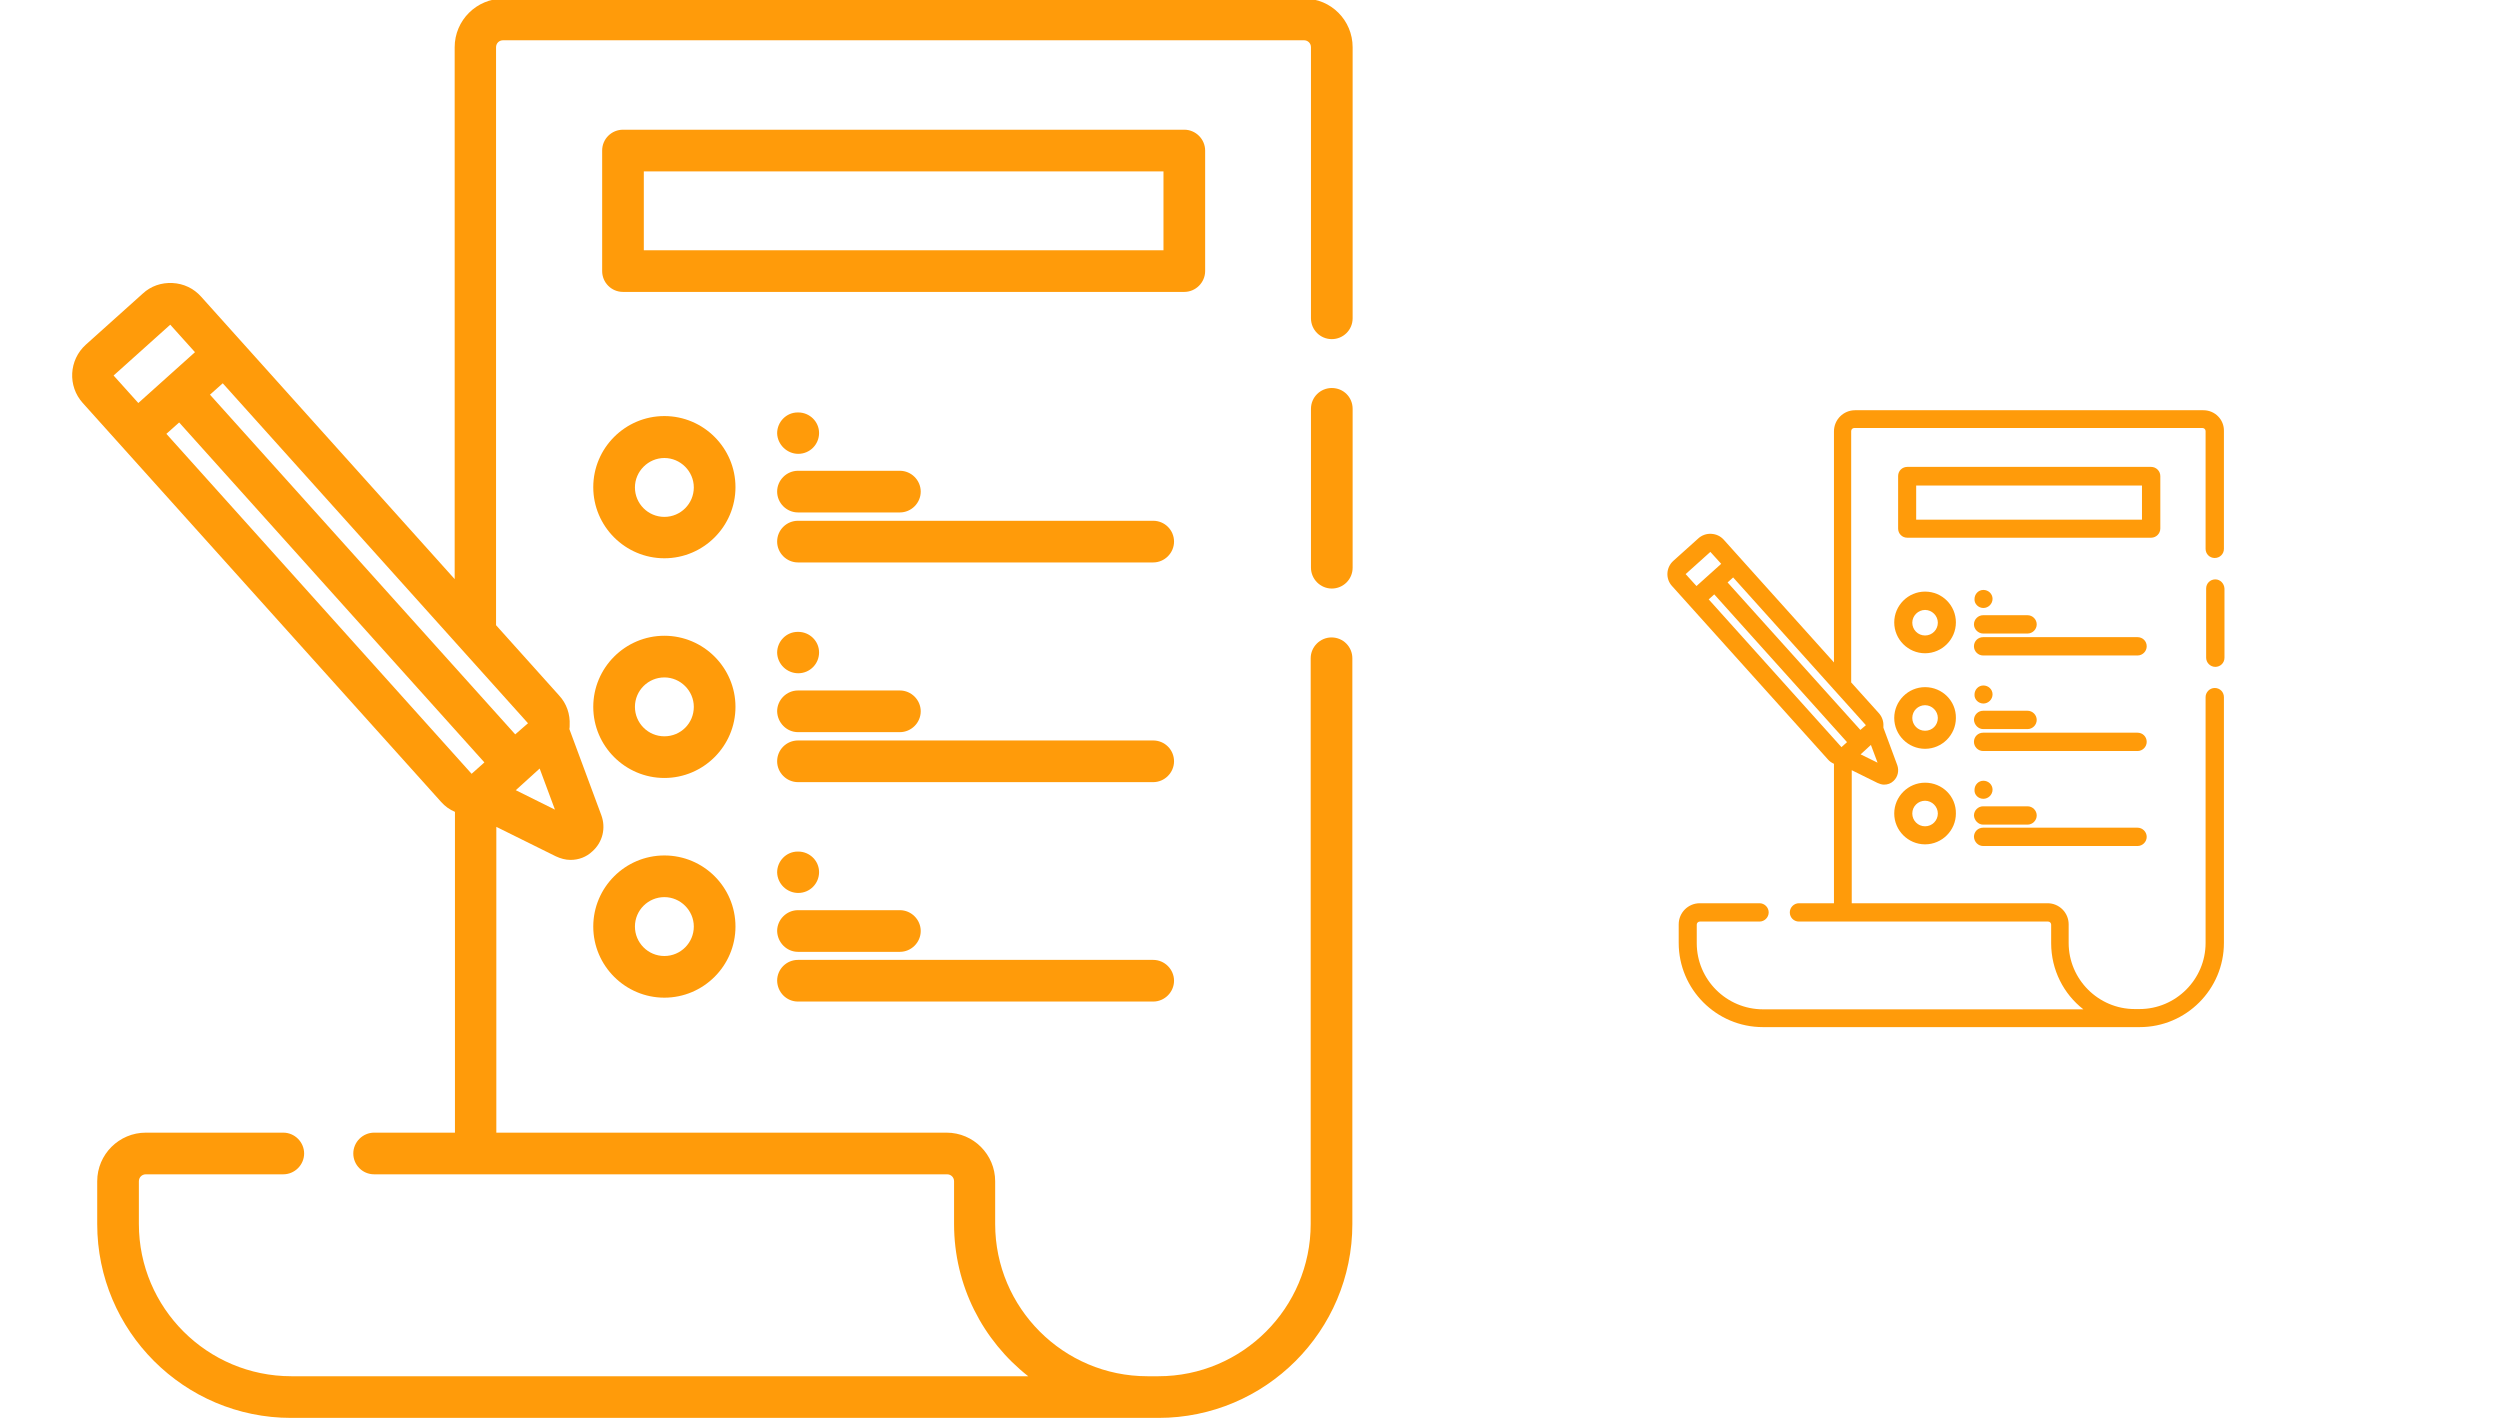
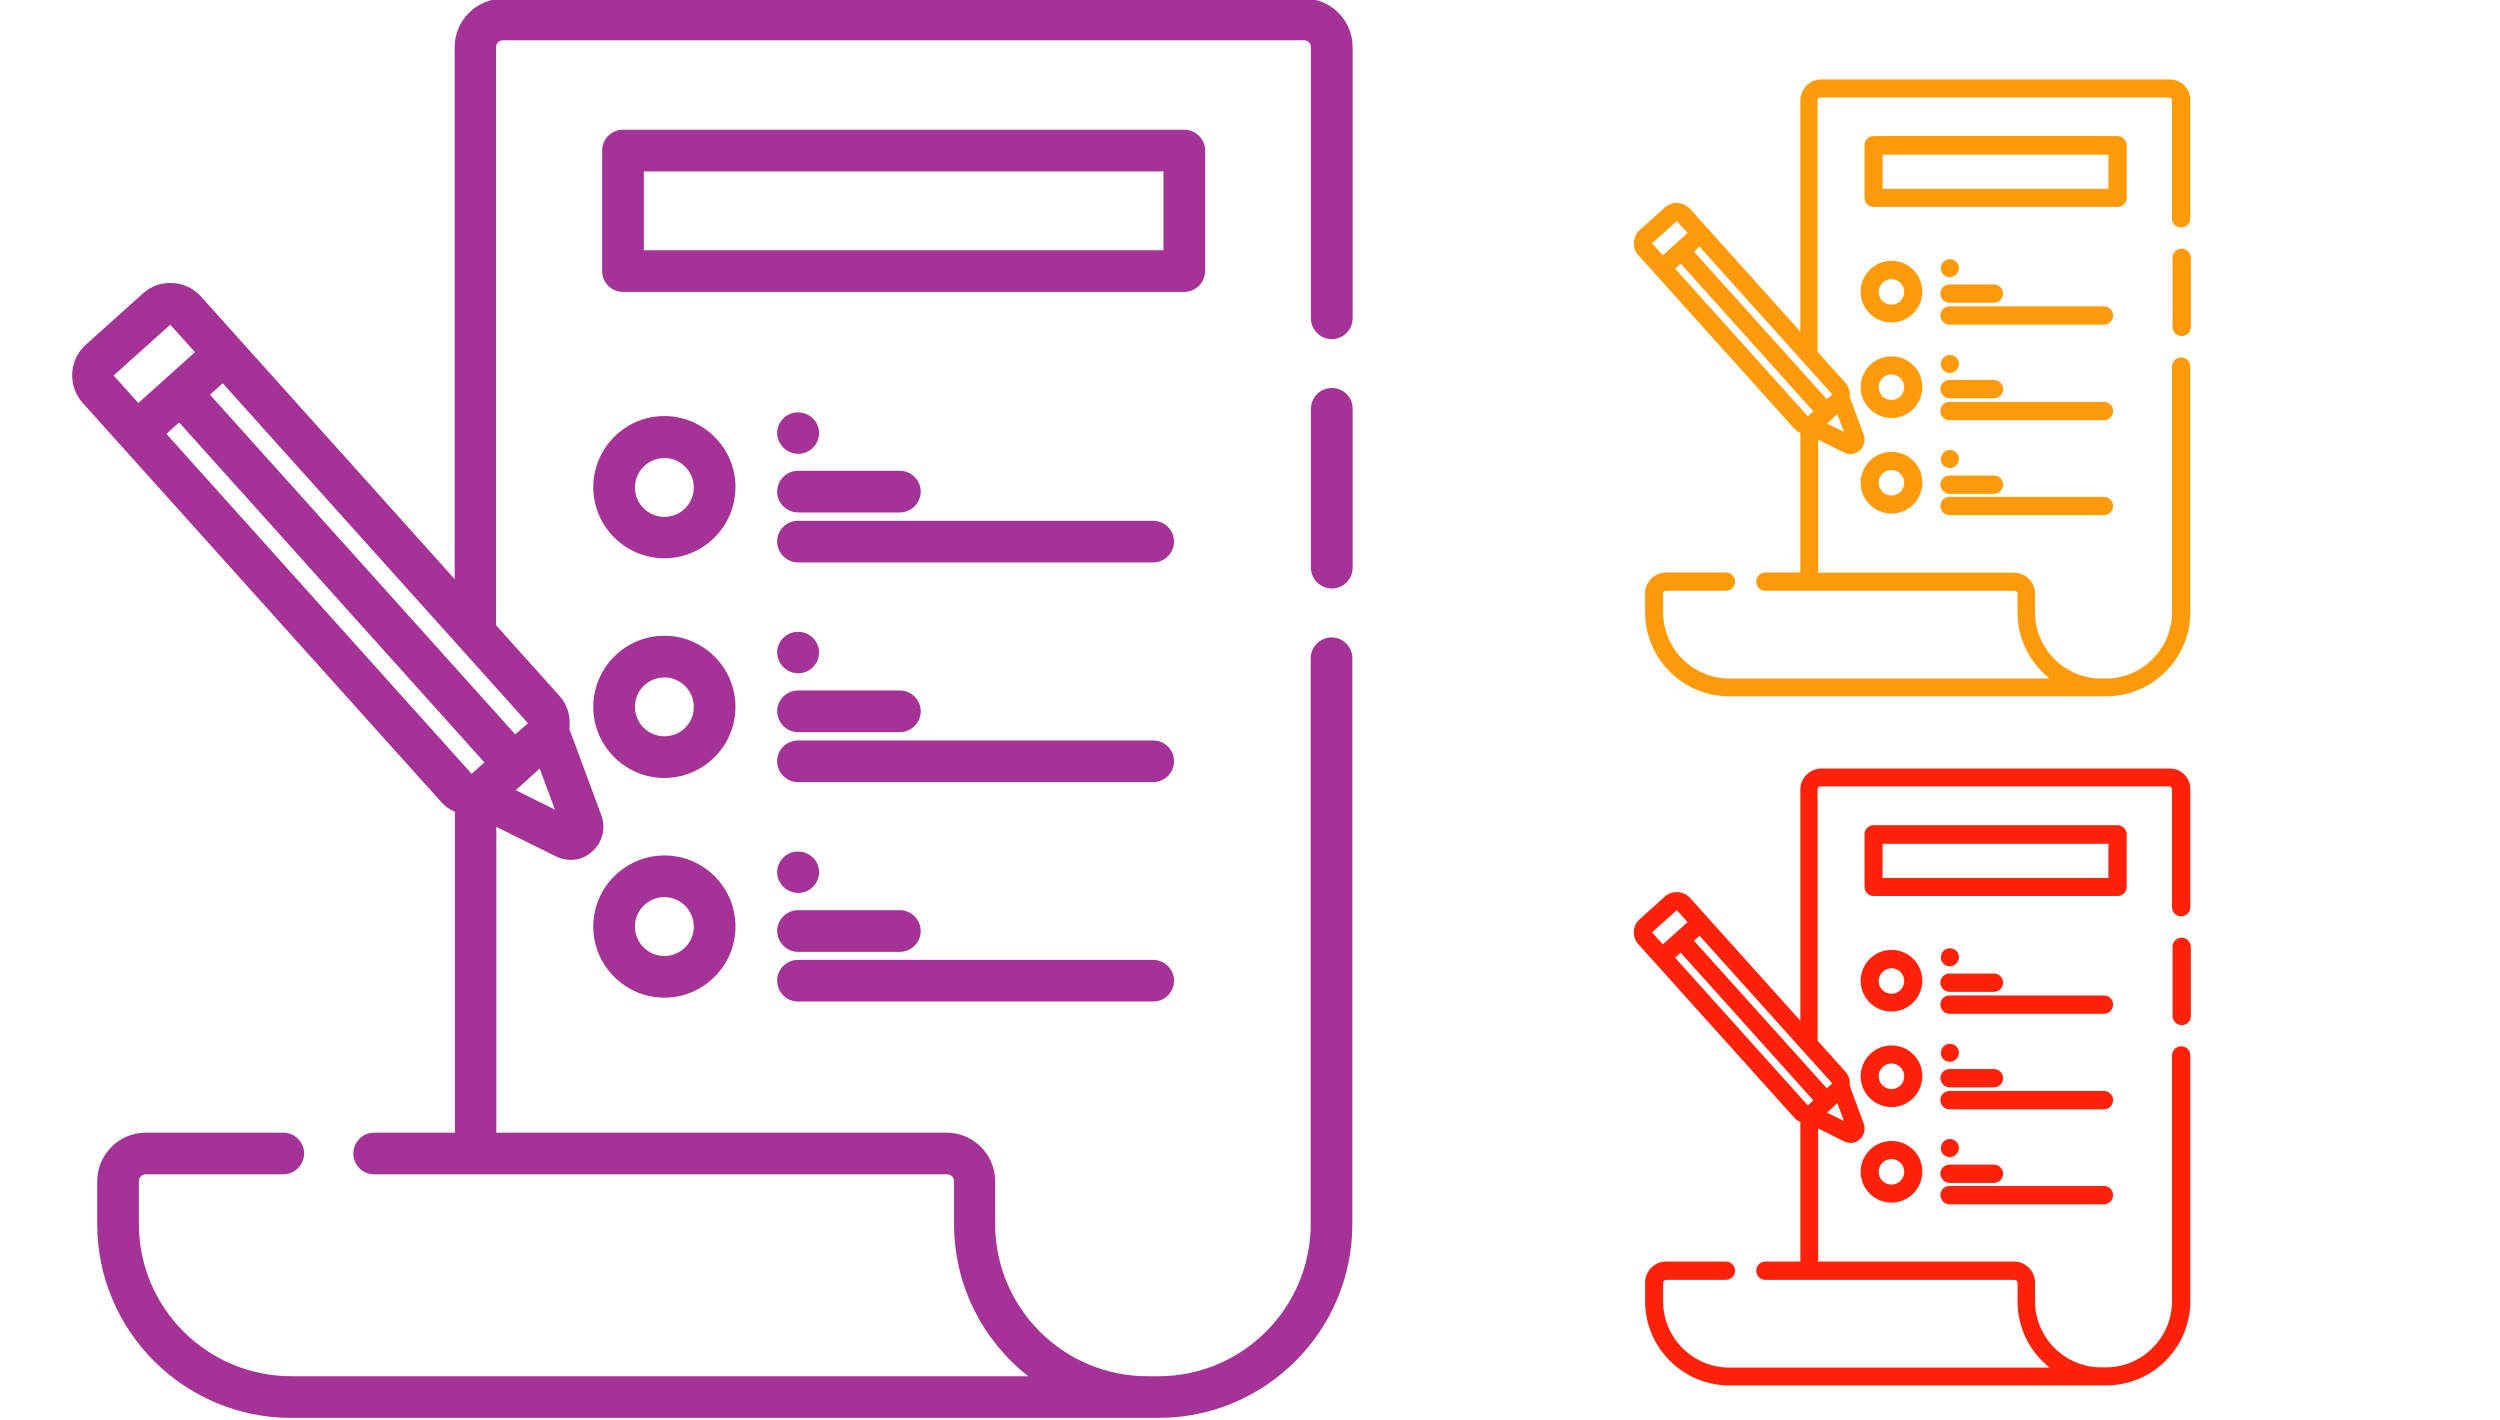
<svg xmlns="http://www.w3.org/2000/svg" version="1.1" id="Capa_1" x="0px" y="0px" viewBox="0 0 900.1 511" style="enable-background:new 0 0 900.1 511;" xml:space="preserve">
  <style type="text/css">
- 	.st0{fill:#FF9B0A;}
+ 	.st0{fill:#A53297;}
+ 	.st1{fill:#FF9B0A;}
+ 	.st2{fill:#FF220A;}
</style>
  <g>
    <path class="st0" d="M469.6-0.5H181.2c-9.6,0-17.5,7.8-17.5,17.5v191.5L72.4,106.8c-2.7-3-6.3-4.7-10.3-4.9   c-4-0.2-7.8,1.1-10.7,3.8l-20.5,18.4c-6.1,5.5-6.6,14.9-1.1,21l129,143.6c1.4,1.6,3.1,2.8,5,3.6v115.5h-29.1   c-4.1,0-7.5,3.4-7.5,7.5s3.3,7.5,7.5,7.5H341c1.4,0,2.5,1.1,2.5,2.5v15.4c0,22.2,10.4,42,26.7,54.8H104.9   c-30.3,0-54.9-24.6-54.9-54.8v-15.4c0-1.4,1.1-2.5,2.5-2.5H102c4.1,0,7.5-3.4,7.5-7.5s-3.4-7.5-7.5-7.5H52.5   c-9.6,0-17.5,7.8-17.5,17.5v15.4c0,38.5,31.3,69.8,69.8,69.8h312.3c38.5,0,69.8-31.3,69.8-69.8V237c0-4.1-3.3-7.5-7.5-7.5   c-4.1,0-7.5,3.4-7.5,7.5v203.7c0,30.2-24.6,54.8-54.8,54.8h-4c-30.2,0-54.8-24.6-54.8-54.8v-15.4c0-9.6-7.8-17.5-17.5-17.5H178.7   V297.7l21.4,10.6c1.7,0.8,3.5,1.3,5.3,1.3c2.9,0,5.7-1,7.9-3.1c3.7-3.3,4.9-8.4,3.2-13l-11.5-31c0.1-0.5,0.1-0.9,0.1-1.4   c0.2-4-1.1-7.8-3.8-10.7l-22.7-25.3V17c0-1.4,1.1-2.5,2.5-2.5h288.4c1.4,0,2.5,1.1,2.5,2.5v97.6c0,4.1,3.3,7.5,7.5,7.5   c4.1,0,7.5-3.3,7.5-7.5V17C487,7.3,479.2-0.5,469.6-0.5z M61.3,116.9l8.9,9.9l-20.4,18.3l-8.9-9.9L61.3,116.9z M59.9,156.2l4.6-4.1   l109.9,122.4l-4.6,4.1L59.9,156.2z M185.7,284.5l8.6-7.8l5.5,14.8L185.7,284.5z M185.5,264.4L75.6,142.1l4.6-4.1l109.9,122.4   L185.5,264.4z" />
    <path class="st0" d="M479.5,139.7c-4.1,0-7.5,3.3-7.5,7.5v57.2c0,4.1,3.4,7.5,7.5,7.5s7.5-3.3,7.5-7.5v-57.2   C487,143,483.7,139.7,479.5,139.7z" />
    <path class="st0" d="M239.2,149.8c-14.1,0-25.6,11.5-25.6,25.6s11.5,25.6,25.6,25.6s25.6-11.5,25.6-25.6S253.3,149.8,239.2,149.8z    M239.2,186.1c-5.9,0-10.6-4.8-10.6-10.6s4.8-10.6,10.6-10.6s10.6,4.8,10.6,10.6S245.1,186.1,239.2,186.1z" />
    <path class="st0" d="M287.3,184.5H324c4.1,0,7.5-3.4,7.5-7.5s-3.4-7.5-7.5-7.5h-36.7c-4.1,0-7.5,3.4-7.5,7.5   S283.2,184.5,287.3,184.5z" />
    <path class="st0" d="M415.2,187.5H287.3c-4.1,0-7.5,3.3-7.5,7.5c0,4.1,3.4,7.5,7.5,7.5h127.9c4.1,0,7.5-3.4,7.5-7.5   C422.7,190.8,419.3,187.5,415.2,187.5z" />
    <path class="st0" d="M287.4,163.4L287.4,163.4c4.2,0,7.5-3.4,7.5-7.5s-3.4-7.4-7.5-7.4c0,0,0,0-0.1,0h-0.1c-4.1,0-7.4,3.4-7.4,7.5   C279.9,160,283.3,163.4,287.4,163.4z" />
    <path class="st0" d="M239.2,228.9c-14.1,0-25.6,11.5-25.6,25.6s11.5,25.6,25.6,25.6s25.6-11.5,25.6-25.6S253.3,228.9,239.2,228.9z    M239.2,265.1c-5.9,0-10.6-4.8-10.6-10.6c0-5.9,4.8-10.6,10.6-10.6s10.6,4.8,10.6,10.6C249.8,260.4,245.1,265.1,239.2,265.1z" />
    <path class="st0" d="M287.3,263.6H324c4.1,0,7.5-3.4,7.5-7.5s-3.4-7.5-7.5-7.5h-36.7c-4.1,0-7.5,3.4-7.5,7.5   C279.9,260.2,283.2,263.6,287.3,263.6z" />
    <path class="st0" d="M415.2,266.6H287.3c-4.1,0-7.5,3.3-7.5,7.5c0,4.1,3.4,7.5,7.5,7.5h127.9c4.1,0,7.5-3.4,7.5-7.5   C422.7,269.9,419.3,266.6,415.2,266.6z" />
    <path class="st0" d="M287.4,242.4L287.4,242.4c4.2,0,7.5-3.4,7.5-7.5s-3.4-7.4-7.5-7.4c0,0,0,0-0.1,0h-0.1c-4.1,0-7.4,3.4-7.4,7.5   C279.9,239.1,283.3,242.4,287.4,242.4z" />
    <path class="st0" d="M239.2,308c-14.1,0-25.6,11.5-25.6,25.6s11.5,25.6,25.6,25.6s25.6-11.5,25.6-25.6   C264.8,319.4,253.3,308,239.2,308z M239.2,344.2c-5.9,0-10.6-4.8-10.6-10.6c0-5.9,4.8-10.6,10.6-10.6s10.6,4.8,10.6,10.6   C249.8,339.4,245.1,344.2,239.2,344.2z" />
    <path class="st0" d="M287.3,342.7H324c4.1,0,7.5-3.4,7.5-7.5s-3.4-7.5-7.5-7.5h-36.7c-4.1,0-7.5,3.4-7.5,7.5   C279.9,339.3,283.2,342.7,287.3,342.7z" />
    <path class="st0" d="M287.3,360.6h127.9c4.1,0,7.5-3.4,7.5-7.5s-3.4-7.5-7.5-7.5H287.3c-4.1,0-7.5,3.3-7.5,7.5   C279.9,357.3,283.2,360.6,287.3,360.6z" />
    <path class="st0" d="M287.4,321.5L287.4,321.5c4.2,0,7.5-3.4,7.5-7.5s-3.4-7.4-7.5-7.4c0,0,0,0-0.1,0h-0.1c-4.1,0-7.4,3.4-7.4,7.5   C279.9,318.2,283.3,321.5,287.4,321.5z" />
    <path class="st0" d="M433.9,97.6V54.2c0-4.1-3.4-7.5-7.5-7.5H224.3c-4.1,0-7.5,3.3-7.5,7.5v43.4c0,4.1,3.3,7.5,7.5,7.5h202.1   C430.5,105.1,433.9,101.7,433.9,97.6z M418.9,90.1H231.8V61.7h187.1L418.9,90.1L418.9,90.1z" />
  </g>
  <g>
-     <path class="st0" d="M793.3,147.7H667.9c-4.2,0-7.6,3.4-7.6,7.6v83.2l-39.7-44.2c-1.2-1.3-2.7-2-4.5-2.1c-1.7-0.1-3.4,0.5-4.7,1.7   l-8.9,8c-2.7,2.4-2.9,6.5-0.5,9.1l56.1,62.4c0.6,0.7,1.3,1.2,2.2,1.6v50.2h-12.6c-1.8,0-3.3,1.5-3.3,3.3c0,1.8,1.4,3.3,3.3,3.3   h89.7c0.6,0,1.1,0.5,1.1,1.1v6.7c0,9.6,4.5,18.3,11.6,23.8H634.8c-13.2,0-23.9-10.7-23.9-23.8v-6.7c0-0.6,0.5-1.1,1.1-1.1h21.5   c1.8,0,3.3-1.5,3.3-3.3c0-1.8-1.5-3.3-3.3-3.3H612c-4.2,0-7.6,3.4-7.6,7.6v6.7c0,16.7,13.6,30.3,30.3,30.3h135.7   c16.7,0,30.3-13.6,30.3-30.3v-88.5c0-1.8-1.4-3.3-3.3-3.3c-1.8,0-3.3,1.5-3.3,3.3v88.5c0,13.1-10.7,23.8-23.8,23.8h-1.7   c-13.1,0-23.8-10.7-23.8-23.8v-6.7c0-4.2-3.4-7.6-7.6-7.6h-70.5v-47.9l9.3,4.6c0.7,0.3,1.5,0.6,2.3,0.6c1.3,0,2.5-0.4,3.4-1.3   c1.6-1.4,2.1-3.7,1.4-5.7l-5-13.5c0-0.2,0-0.4,0-0.6c0.1-1.7-0.5-3.4-1.7-4.7l-9.9-11v-90.5c0-0.6,0.5-1.1,1.1-1.1h125.4   c0.6,0,1.1,0.5,1.1,1.1v42.4c0,1.8,1.4,3.3,3.3,3.3c1.8,0,3.3-1.4,3.3-3.3v-42.4C800.8,151.1,797.5,147.7,793.3,147.7z    M615.8,198.7l3.9,4.3l-8.9,8l-3.9-4.3L615.8,198.7z M615.2,215.8l2-1.8l47.8,53.2l-2,1.8L615.2,215.8z M669.9,271.6l3.7-3.4   l2.4,6.4L669.9,271.6z M669.8,262.8L622,209.7l2-1.8l47.8,53.2L669.8,262.8z" />
-     <path class="st0" d="M797.6,208.6c-1.8,0-3.3,1.4-3.3,3.3v24.9c0,1.8,1.5,3.3,3.3,3.3c1.8,0,3.3-1.4,3.3-3.3v-24.9   C800.8,210.1,799.4,208.6,797.6,208.6z" />
-     <path class="st0" d="M693.1,213c-6.1,0-11.1,5-11.1,11.1s5,11.1,11.1,11.1c6.1,0,11.1-5,11.1-11.1S699.3,213,693.1,213z    M693.1,228.8c-2.6,0-4.6-2.1-4.6-4.6c0-2.5,2.1-4.6,4.6-4.6c2.5,0,4.6,2.1,4.6,4.6C697.7,226.7,695.7,228.8,693.1,228.8z" />
-     <path class="st0" d="M714,228.1h16c1.8,0,3.3-1.5,3.3-3.3s-1.5-3.3-3.3-3.3h-16c-1.8,0-3.3,1.5-3.3,3.3S712.3,228.1,714,228.1z" />
-     <path class="st0" d="M769.6,229.4H714c-1.8,0-3.3,1.4-3.3,3.3c0,1.8,1.5,3.3,3.3,3.3h55.6c1.8,0,3.3-1.5,3.3-3.3   C772.9,230.8,771.4,229.4,769.6,229.4z" />
-     <path class="st0" d="M714.1,218.9L714.1,218.9c1.8,0,3.3-1.5,3.3-3.3c0-1.8-1.5-3.2-3.3-3.2c0,0,0,0,0,0h0c-1.8,0-3.2,1.5-3.2,3.3   C710.8,217.4,712.3,218.9,714.1,218.9z" />
-     <path class="st0" d="M693.1,247.4c-6.1,0-11.1,5-11.1,11.1c0,6.1,5,11.1,11.1,11.1c6.1,0,11.1-5,11.1-11.1   C704.3,252.4,699.3,247.4,693.1,247.4z M693.1,263.1c-2.6,0-4.6-2.1-4.6-4.6c0-2.6,2.1-4.6,4.6-4.6c2.5,0,4.6,2.1,4.6,4.6   C697.7,261.1,695.7,263.1,693.1,263.1z" />
-     <path class="st0" d="M714,262.5h16c1.8,0,3.3-1.5,3.3-3.3s-1.5-3.3-3.3-3.3h-16c-1.8,0-3.3,1.5-3.3,3.3   C710.8,261,712.3,262.5,714,262.5z" />
-     <path class="st0" d="M769.6,263.8H714c-1.8,0-3.3,1.4-3.3,3.3c0,1.8,1.5,3.3,3.3,3.3h55.6c1.8,0,3.3-1.5,3.3-3.3   C772.9,265.2,771.4,263.8,769.6,263.8z" />
-     <path class="st0" d="M714.1,253.3L714.1,253.3c1.8,0,3.3-1.5,3.3-3.3c0-1.8-1.5-3.2-3.3-3.2c0,0,0,0,0,0h0c-1.8,0-3.2,1.5-3.2,3.3   C710.8,251.8,712.3,253.3,714.1,253.3z" />
-     <path class="st0" d="M693.1,281.8c-6.1,0-11.1,5-11.1,11.1s5,11.1,11.1,11.1c6.1,0,11.1-5,11.1-11.1   C704.3,286.7,699.3,281.8,693.1,281.8z M693.1,297.5c-2.6,0-4.6-2.1-4.6-4.6c0-2.6,2.1-4.6,4.6-4.6c2.5,0,4.6,2.1,4.6,4.6   C697.7,295.4,695.7,297.5,693.1,297.5z" />
-     <path class="st0" d="M714,296.9h16c1.8,0,3.3-1.5,3.3-3.3c0-1.8-1.5-3.3-3.3-3.3h-16c-1.8,0-3.3,1.5-3.3,3.3   C710.8,295.4,712.3,296.9,714,296.9z" />
-     <path class="st0" d="M714,304.6h55.6c1.8,0,3.3-1.5,3.3-3.3s-1.5-3.3-3.3-3.3H714c-1.8,0-3.3,1.4-3.3,3.3   C710.8,303.2,712.3,304.6,714,304.6z" />
-     <path class="st0" d="M714.1,287.6L714.1,287.6c1.8,0,3.3-1.5,3.3-3.3c0-1.8-1.5-3.2-3.3-3.2c0,0,0,0,0,0h0c-1.8,0-3.2,1.5-3.2,3.3   C710.8,286.2,712.3,287.6,714.1,287.6z" />
-     <path class="st0" d="M777.8,190.3v-18.9c0-1.8-1.5-3.3-3.3-3.3h-87.8c-1.8,0-3.3,1.4-3.3,3.3v18.9c0,1.8,1.4,3.3,3.3,3.3h87.8   C776.3,193.6,777.8,192.1,777.8,190.3z M771.2,187.1h-81.3v-12.3h81.3L771.2,187.1L771.2,187.1z" />
+     <path class="st1" d="M781.2,28.6H655.8c-4.2,0-7.6,3.4-7.6,7.6v83.2l-39.7-44.2c-1.2-1.3-2.7-2-4.5-2.1c-1.7-0.1-3.4,0.5-4.7,1.7   l-8.9,8c-2.7,2.4-2.9,6.5-0.5,9.1l56.1,62.4c0.6,0.7,1.3,1.2,2.2,1.6v50.2h-12.6c-1.8,0-3.3,1.5-3.3,3.3s1.4,3.3,3.3,3.3h89.7   c0.6,0,1.1,0.5,1.1,1.1v6.7c0,9.6,4.5,18.3,11.6,23.8H622.7c-13.2,0-23.9-10.7-23.9-23.8v-6.7c0-0.6,0.5-1.1,1.1-1.1h21.5   c1.8,0,3.3-1.5,3.3-3.3s-1.5-3.3-3.3-3.3h-21.5c-4.2,0-7.6,3.4-7.6,7.6v6.7c0,16.7,13.6,30.3,30.3,30.3h135.7   c16.7,0,30.3-13.6,30.3-30.3V132c0-1.8-1.4-3.3-3.3-3.3c-1.8,0-3.3,1.5-3.3,3.3v88.5c0,13.1-10.7,23.8-23.8,23.8h-1.7   c-13.1,0-23.8-10.7-23.8-23.8v-6.7c0-4.2-3.4-7.6-7.6-7.6h-70.5v-47.9l9.3,4.6c0.7,0.3,1.5,0.6,2.3,0.6c1.3,0,2.5-0.4,3.4-1.3   c1.6-1.4,2.1-3.7,1.4-5.7l-5-13.5c0-0.2,0-0.4,0-0.6c0.1-1.7-0.5-3.4-1.7-4.7l-9.9-11V36.2c0-0.6,0.5-1.1,1.1-1.1h125.4   c0.6,0,1.1,0.5,1.1,1.1v42.4c0,1.8,1.4,3.3,3.3,3.3c1.8,0,3.3-1.4,3.3-3.3V36.2C788.7,32,785.4,28.6,781.2,28.6z M603.7,79.6   l3.9,4.3l-8.9,8l-3.9-4.3L603.7,79.6z M603.1,96.7l2-1.8l47.8,53.2l-2,1.8L603.1,96.7z M657.8,152.5l3.7-3.4l2.4,6.4L657.8,152.5z    M657.7,143.7l-47.8-53.1l2-1.8l47.8,53.2L657.7,143.7z" />
+     <path class="st1" d="M785.5,89.5c-1.8,0-3.3,1.4-3.3,3.3v24.9c0,1.8,1.5,3.3,3.3,3.3s3.3-1.4,3.3-3.3V92.8   C788.7,91,787.3,89.5,785.5,89.5z" />
+     <path class="st1" d="M681,93.9c-6.1,0-11.1,5-11.1,11.1s5,11.1,11.1,11.1s11.1-5,11.1-11.1S687.2,93.9,681,93.9z M681,109.7   c-2.6,0-4.6-2.1-4.6-4.6s2.1-4.6,4.6-4.6s4.6,2.1,4.6,4.6C685.6,107.6,683.6,109.7,681,109.7z" />
+     <path class="st1" d="M701.9,109h16c1.8,0,3.3-1.5,3.3-3.3s-1.5-3.3-3.3-3.3h-16c-1.8,0-3.3,1.5-3.3,3.3S700.2,109,701.9,109z" />
+     <path class="st1" d="M757.5,110.3h-55.6c-1.8,0-3.3,1.4-3.3,3.3c0,1.8,1.5,3.3,3.3,3.3h55.6c1.8,0,3.3-1.5,3.3-3.3   C760.8,111.7,759.3,110.3,757.5,110.3z" />
+     <path class="st1" d="M702,99.8L702,99.8c1.8,0,3.3-1.5,3.3-3.3s-1.5-3.2-3.3-3.2l0,0l0,0c-1.8,0-3.2,1.5-3.2,3.3   C698.7,98.3,700.2,99.8,702,99.8z" />
+     <path class="st1" d="M681,128.3c-6.1,0-11.1,5-11.1,11.1s5,11.1,11.1,11.1s11.1-5,11.1-11.1C692.2,133.3,687.2,128.3,681,128.3z    M681,144c-2.6,0-4.6-2.1-4.6-4.6c0-2.6,2.1-4.6,4.6-4.6s4.6,2.1,4.6,4.6C685.6,142,683.6,144,681,144z" />
+     <path class="st1" d="M701.9,143.4h16c1.8,0,3.3-1.5,3.3-3.3s-1.5-3.3-3.3-3.3h-16c-1.8,0-3.3,1.5-3.3,3.3   C698.7,141.9,700.2,143.4,701.9,143.4z" />
+     <path class="st1" d="M757.5,144.7h-55.6c-1.8,0-3.3,1.4-3.3,3.3c0,1.8,1.5,3.3,3.3,3.3h55.6c1.8,0,3.3-1.5,3.3-3.3   C760.8,146.1,759.3,144.7,757.5,144.7z" />
+     <path class="st1" d="M702,134.3L702,134.3c1.8,0,3.3-1.5,3.3-3.3c0-1.8-1.5-3.2-3.3-3.2l0,0l0,0c-1.8,0-3.2,1.5-3.2,3.3   C698.7,132.8,700.2,134.3,702,134.3z" />
+     <path class="st1" d="M681,162.7c-6.1,0-11.1,5-11.1,11.1s5,11.1,11.1,11.1s11.1-5,11.1-11.1C692.2,167.6,687.2,162.7,681,162.7z    M681,178.4c-2.6,0-4.6-2.1-4.6-4.6c0-2.6,2.1-4.6,4.6-4.6s4.6,2.1,4.6,4.6C685.6,176.3,683.6,178.4,681,178.4z" />
+     <path class="st1" d="M701.9,177.8h16c1.8,0,3.3-1.5,3.3-3.3s-1.5-3.3-3.3-3.3h-16c-1.8,0-3.3,1.5-3.3,3.3   C698.7,176.3,700.2,177.8,701.9,177.8z" />
+     <path class="st1" d="M701.9,185.5h55.6c1.8,0,3.3-1.5,3.3-3.3s-1.5-3.3-3.3-3.3h-55.6c-1.8,0-3.3,1.4-3.3,3.3   C698.7,184.1,700.2,185.5,701.9,185.5z" />
+     <path class="st1" d="M702,168.5L702,168.5c1.8,0,3.3-1.5,3.3-3.3s-1.5-3.2-3.3-3.2l0,0l0,0c-1.8,0-3.2,1.5-3.2,3.3   C698.7,167.1,700.2,168.5,702,168.5z" />
+     <path class="st1" d="M765.7,71.2V52.3c0-1.8-1.5-3.3-3.3-3.3h-87.8c-1.8,0-3.3,1.4-3.3,3.3v18.9c0,1.8,1.4,3.3,3.3,3.3h87.8   C764.2,74.5,765.7,73,765.7,71.2z M759.1,68h-81.3V55.7h81.3V68L759.1,68z" />
+   </g>
+   <g>
+     <path class="st2" d="M781.2,276.7H655.8c-4.2,0-7.6,3.4-7.6,7.6v83.2l-39.7-44.2c-1.2-1.3-2.7-2-4.5-2.1c-1.7-0.1-3.4,0.5-4.7,1.7   l-8.9,8c-2.7,2.4-2.9,6.5-0.5,9.1l56.1,62.4c0.6,0.7,1.3,1.2,2.2,1.6v50.2h-12.6c-1.8,0-3.3,1.5-3.3,3.3s1.4,3.3,3.3,3.3h89.7   c0.6,0,1.1,0.5,1.1,1.1v6.7c0,9.6,4.5,18.3,11.6,23.8H622.7c-13.2,0-23.9-10.7-23.9-23.8v-6.7c0-0.6,0.5-1.1,1.1-1.1h21.5   c1.8,0,3.3-1.5,3.3-3.3s-1.5-3.3-3.3-3.3h-21.5c-4.2,0-7.6,3.4-7.6,7.6v6.7c0,16.7,13.6,30.3,30.3,30.3h135.7   c16.7,0,30.3-13.6,30.3-30.3V380c0-1.8-1.4-3.3-3.3-3.3c-1.8,0-3.3,1.5-3.3,3.3v88.5c0,13.1-10.7,23.8-23.8,23.8h-1.7   c-13.1,0-23.8-10.7-23.8-23.8v-6.7c0-4.2-3.4-7.6-7.6-7.6h-70.5v-47.9l9.3,4.6c0.7,0.3,1.5,0.6,2.3,0.6c1.3,0,2.5-0.4,3.4-1.3   c1.6-1.4,2.1-3.7,1.4-5.7l-5-13.5c0-0.2,0-0.4,0-0.6c0.1-1.7-0.5-3.4-1.7-4.7l-9.9-11v-90.5c0-0.6,0.5-1.1,1.1-1.1h125.4   c0.6,0,1.1,0.5,1.1,1.1v42.4c0,1.8,1.4,3.3,3.3,3.3c1.8,0,3.3-1.4,3.3-3.3v-42.4C788.7,280.1,785.4,276.7,781.2,276.7z    M603.7,327.7l3.9,4.3l-8.9,8l-3.9-4.3L603.7,327.7z M603.1,344.8l2-1.8l47.8,53.2l-2,1.8L603.1,344.8z M657.8,400.6l3.7-3.4   l2.4,6.4L657.8,400.6z M657.7,391.8l-47.8-53.1l2-1.8l47.8,53.2L657.7,391.8z" />
+     <path class="st2" d="M785.5,337.6c-1.8,0-3.3,1.4-3.3,3.3v24.9c0,1.8,1.5,3.3,3.3,3.3s3.3-1.4,3.3-3.3v-24.9   C788.7,339.1,787.3,337.6,785.5,337.6z" />
+     <path class="st2" d="M681,342c-6.1,0-11.1,5-11.1,11.1c0,6.1,5,11.1,11.1,11.1s11.1-5,11.1-11.1C692.1,347,687.2,342,681,342z    M681,357.8c-2.6,0-4.6-2.1-4.6-4.6s2.1-4.6,4.6-4.6s4.6,2.1,4.6,4.6C685.6,355.7,683.6,357.8,681,357.8z" />
+     <path class="st2" d="M701.9,357.1h16c1.8,0,3.3-1.5,3.3-3.3s-1.5-3.3-3.3-3.3h-16c-1.8,0-3.3,1.5-3.3,3.3S700.2,357.1,701.9,357.1z   " />
+     <path class="st2" d="M757.5,358.4h-55.6c-1.8,0-3.3,1.4-3.3,3.3c0,1.8,1.5,3.3,3.3,3.3h55.6c1.8,0,3.3-1.5,3.3-3.3   C760.8,359.8,759.3,358.4,757.5,358.4z" />
+     <path class="st2" d="M702,347.9L702,347.9c1.8,0,3.3-1.5,3.3-3.3s-1.5-3.2-3.3-3.2l0,0l0,0c-1.8,0-3.2,1.5-3.2,3.3   C698.7,346.4,700.2,347.9,702,347.9z" />
+     <path class="st2" d="M681,376.4c-6.1,0-11.1,5-11.1,11.1c0,6.1,5,11.1,11.1,11.1s11.1-5,11.1-11.1   C692.2,381.4,687.2,376.4,681,376.4z M681,392.1c-2.6,0-4.6-2.1-4.6-4.6c0-2.6,2.1-4.6,4.6-4.6s4.6,2.1,4.6,4.6   C685.6,390.1,683.6,392.1,681,392.1z" />
+     <path class="st2" d="M701.9,391.5h16c1.8,0,3.3-1.5,3.3-3.3s-1.5-3.3-3.3-3.3h-16c-1.8,0-3.3,1.5-3.3,3.3   C698.7,390,700.2,391.5,701.9,391.5z" />
+     <path class="st2" d="M757.5,392.8h-55.6c-1.8,0-3.3,1.4-3.3,3.3c0,1.8,1.5,3.3,3.3,3.3h55.6c1.8,0,3.3-1.5,3.3-3.3   C760.8,394.2,759.3,392.8,757.5,392.8z" />
+     <path class="st2" d="M702,382.3L702,382.3c1.8,0,3.3-1.5,3.3-3.3c0-1.8-1.5-3.2-3.3-3.2l0,0l0,0c-1.8,0-3.2,1.5-3.2,3.3   C698.7,380.8,700.2,382.3,702,382.3z" />
+     <path class="st2" d="M681,410.8c-6.1,0-11.1,5-11.1,11.1c0,6.1,5,11.1,11.1,11.1s11.1-5,11.1-11.1   C692.2,415.7,687.2,410.8,681,410.8z M681,426.5c-2.6,0-4.6-2.1-4.6-4.6c0-2.6,2.1-4.6,4.6-4.6s4.6,2.1,4.6,4.6   C685.6,424.4,683.6,426.5,681,426.5z" />
+     <path class="st2" d="M701.9,425.9h16c1.8,0,3.3-1.5,3.3-3.3s-1.5-3.3-3.3-3.3h-16c-1.8,0-3.3,1.5-3.3,3.3   C698.7,424.4,700.2,425.9,701.9,425.9z" />
+     <path class="st2" d="M701.9,433.6h55.6c1.8,0,3.3-1.5,3.3-3.3s-1.5-3.3-3.3-3.3h-55.6c-1.8,0-3.3,1.4-3.3,3.3   C698.7,432.2,700.2,433.6,701.9,433.6z" />
+     <path class="st2" d="M702,416.6L702,416.6c1.8,0,3.3-1.5,3.3-3.3s-1.5-3.2-3.3-3.2l0,0l0,0c-1.8,0-3.2,1.5-3.2,3.3   C698.7,415.2,700.2,416.6,702,416.6z" />
+     <path class="st2" d="M765.7,319.3v-18.9c0-1.8-1.5-3.3-3.3-3.3h-87.8c-1.8,0-3.3,1.4-3.3,3.3v18.9c0,1.8,1.4,3.3,3.3,3.3h87.8   C764.2,322.6,765.7,321.1,765.7,319.3z M759.1,316.1h-81.3v-12.3h81.3V316.1L759.1,316.1z" />
  </g>
</svg>
